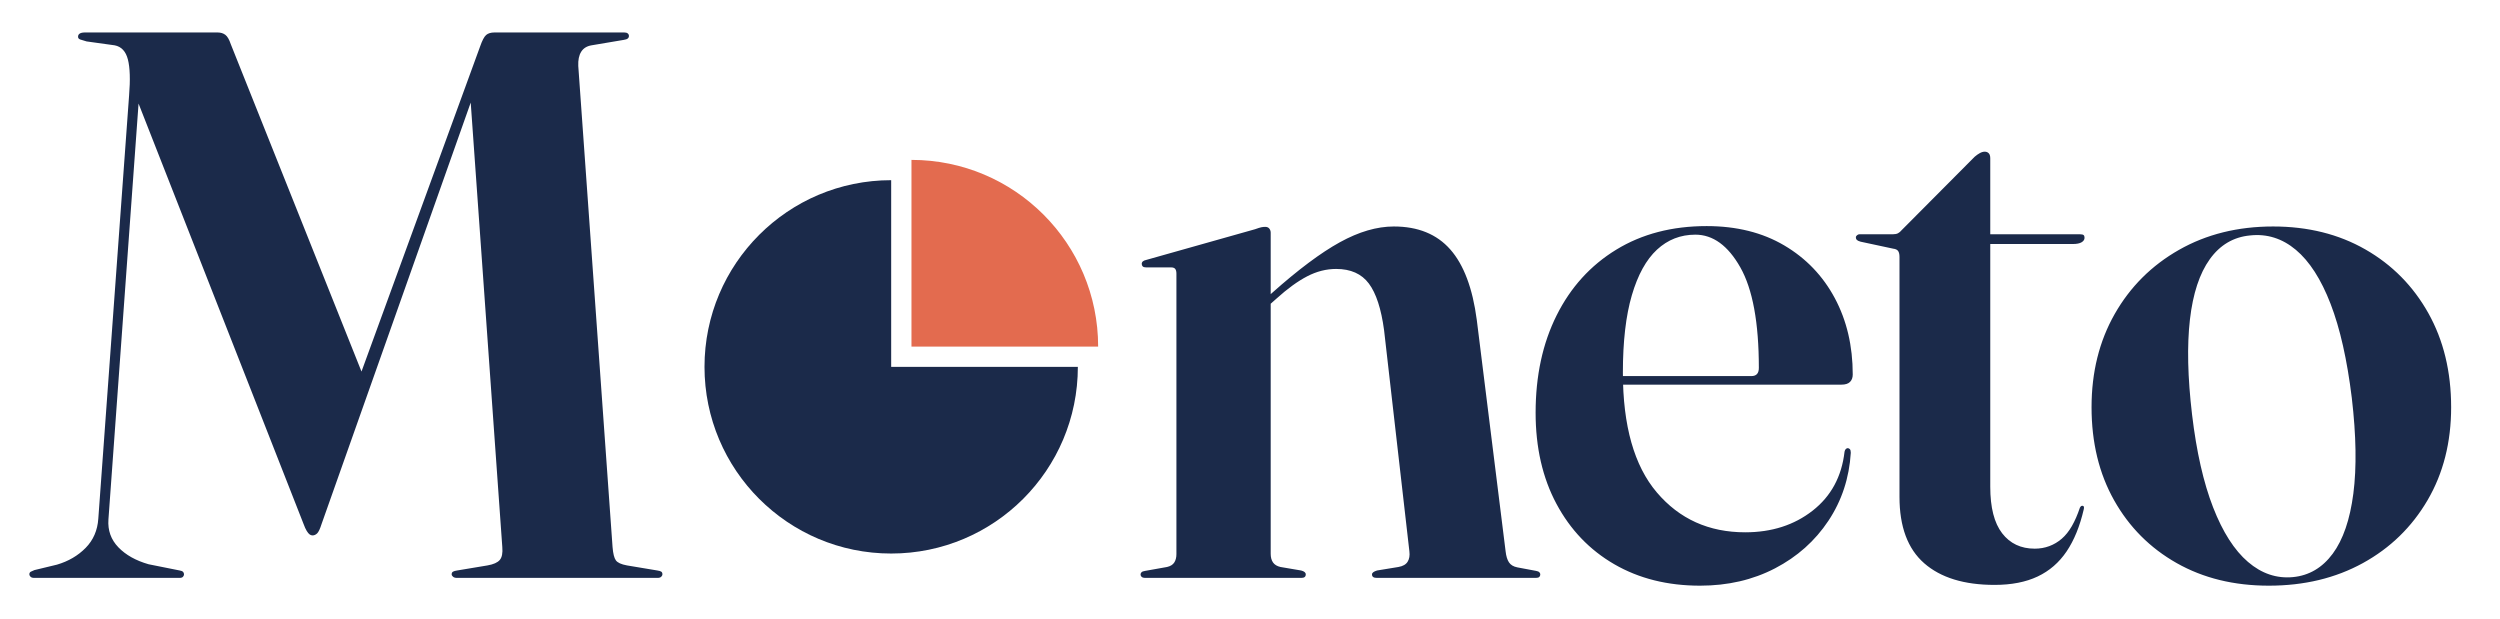
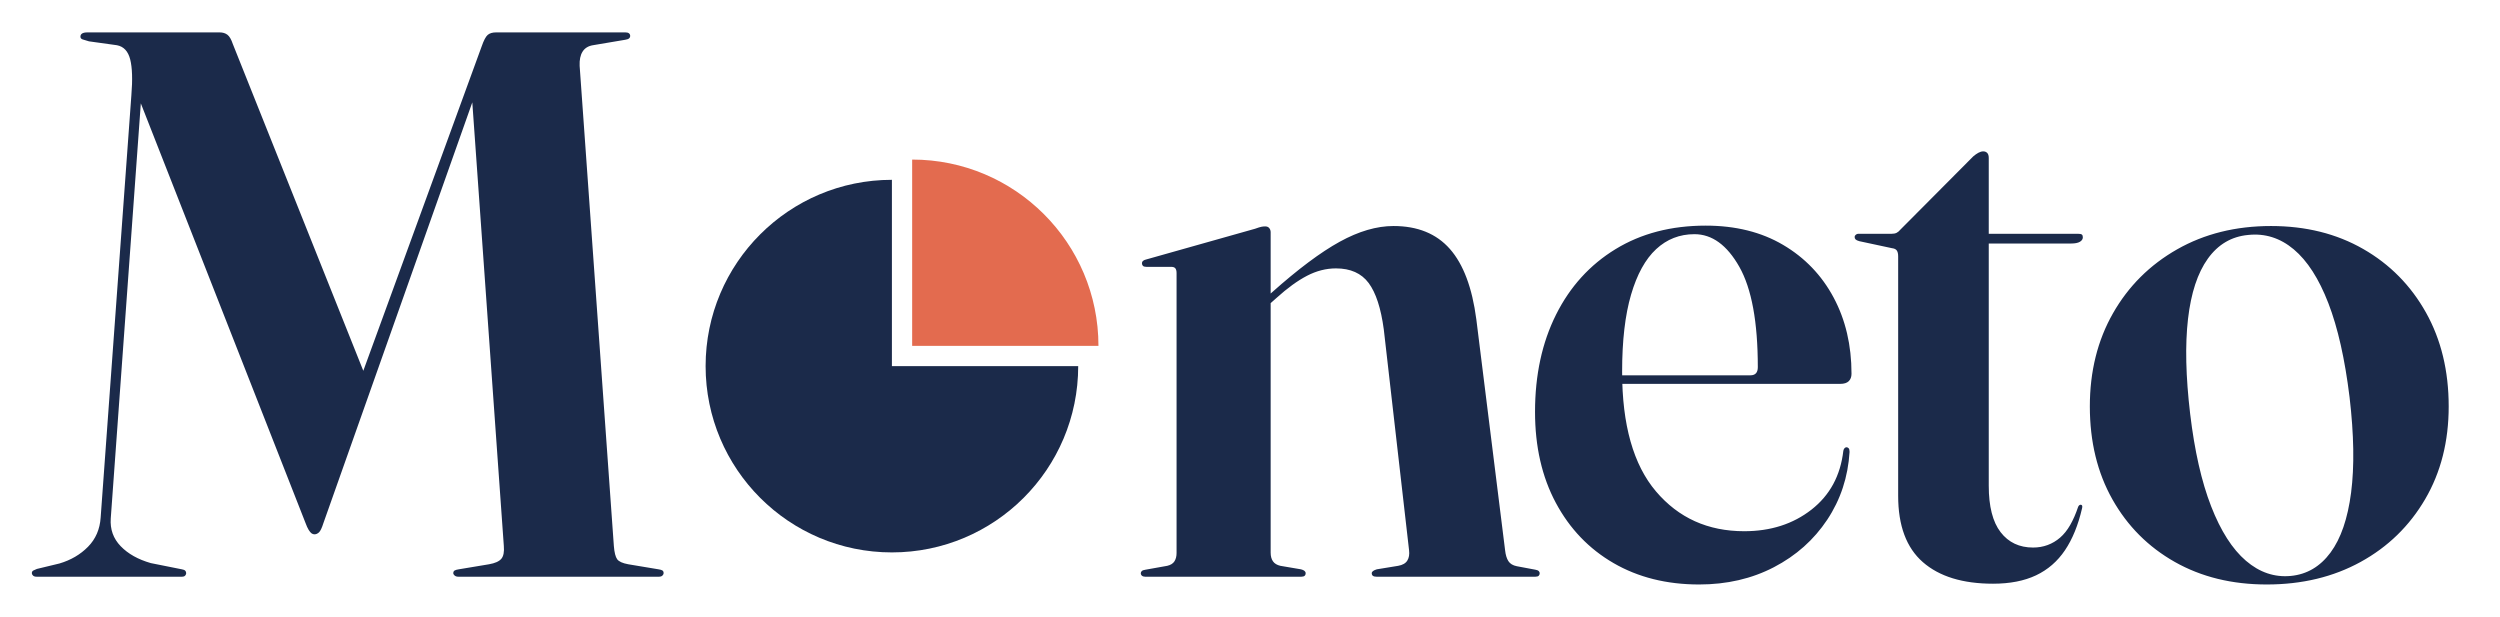
- <svg xmlns="http://www.w3.org/2000/svg" viewBox="-4.00 -71.20 308.02 76.16">
+ <svg xmlns="http://www.w3.org/2000/svg" width="308" height="76" viewBox="-4.00 -71.20 308.02 76.16">
  <path fill="#1B2A4A" d="M40.896 -24.528 39.6 -22.848 55.152 -65.472Q55.536 -66.576 55.896 -66.888Q56.256 -67.2 56.928 -67.2H72.912Q73.2 -67.2 73.344 -67.08Q73.488 -66.96 73.488 -66.768Q73.488 -66.576 73.344 -66.456Q73.2 -66.336 72.864 -66.288L68.88 -65.616Q68.016 -65.472 67.608 -64.824Q67.2 -64.176 67.248 -63.072L71.472 -3.792Q71.568 -2.592 71.88 -2.16Q72.192 -1.728 73.248 -1.536L76.992 -0.912Q77.328 -0.864 77.472 -0.768Q77.616 -0.672 77.616 -0.432Q77.616 -0.288 77.472 -0.144Q77.328 0.0 77.04 0.0H52.272Q51.984 0.0 51.816 -0.144Q51.648 -0.288 51.648 -0.432Q51.648 -0.672 51.816 -0.768Q51.984 -0.864 52.32 -0.912L56.064 -1.536Q57.168 -1.728 57.576 -2.208Q57.984 -2.688 57.888 -3.792L53.856 -60.528L54.912 -61.152L35.616 -6.624Q35.328 -5.712 35.064 -5.472Q34.8 -5.232 34.512 -5.232Q34.32 -5.232 34.152 -5.352Q33.984 -5.472 33.792 -5.784Q33.6 -6.096 33.408 -6.624L12.384 -60.192L13.296 -61.536L9.36 -7.2Q9.216 -5.184 10.584 -3.768Q11.952 -2.352 14.304 -1.68L18.144 -0.912Q18.432 -0.864 18.552 -0.744Q18.672 -0.624 18.672 -0.432Q18.672 -0.288 18.552 -0.144Q18.432 0.0 18.144 0.0H0.192Q-0.096 0.0 -0.24 -0.144Q-0.384 -0.288 -0.384 -0.432Q-0.384 -0.672 -0.192 -0.768Q0.0 -0.864 0.24 -0.96L3.024 -1.632Q5.136 -2.256 6.552 -3.696Q7.968 -5.136 8.112 -7.296L11.904 -59.424Q12.144 -62.352 11.76 -63.864Q11.376 -65.376 10.128 -65.616L6.672 -66.096Q6.144 -66.24 5.88 -66.336Q5.616 -66.432 5.616 -66.672Q5.616 -67.2 6.48 -67.2H22.8Q23.376 -67.2 23.76 -66.912Q24.144 -66.624 24.432 -65.76Z M152.56 -42.528V-2.976Q152.56 -2.304 152.848 -1.896Q153.136 -1.488 153.76 -1.344L156.304 -0.912Q156.88 -0.768 156.88 -0.432Q156.88 0.0 156.352 0.0H137.056Q136.816 0.0 136.672 -0.12Q136.528 -0.24 136.528 -0.432Q136.528 -0.576 136.648 -0.696Q136.768 -0.816 137.104 -0.864L139.792 -1.344Q140.416 -1.488 140.68 -1.896Q140.944 -2.304 140.944 -2.928V-37.488Q140.944 -37.872 140.8 -38.064Q140.656 -38.256 140.272 -38.256H137.2Q136.912 -38.256 136.792 -38.376Q136.672 -38.496 136.672 -38.688Q136.672 -38.88 136.816 -39.0Q136.96 -39.12 137.2 -39.168L150.64 -42.96Q151.168 -43.152 151.408 -43.2Q151.648 -43.248 151.888 -43.248Q152.224 -43.248 152.392 -43.032Q152.56 -42.816 152.56 -42.528ZM151.6 -32.928 150.976 -33.552 152.704 -35.088Q157.552 -39.408 161.08 -41.352Q164.608 -43.296 167.728 -43.296Q172.192 -43.296 174.688 -40.464Q177.184 -37.632 177.952 -31.776L181.504 -3.264Q181.6 -2.4 181.912 -1.92Q182.224 -1.44 182.944 -1.296L185.248 -0.864Q185.536 -0.816 185.656 -0.696Q185.776 -0.576 185.776 -0.432Q185.776 -0.24 185.656 -0.12Q185.536 0.0 185.248 0.0H165.616Q165.04 0.0 165.04 -0.432Q165.04 -0.72 165.664 -0.912L168.304 -1.344Q169.12 -1.488 169.432 -1.992Q169.744 -2.496 169.648 -3.264L166.528 -30.528Q166.0 -34.464 164.656 -36.264Q163.312 -38.064 160.624 -38.064Q158.8 -38.064 157.048 -37.152Q155.296 -36.24 153.28 -34.416Z M224.272 -25.056Q224.272 -24.48 223.936 -24.144Q223.6 -23.808 222.88 -23.808H193.12V-24.864H211.792Q212.704 -24.864 212.704 -25.872Q212.704 -34.224 210.424 -38.256Q208.144 -42.288 204.88 -42.288Q202.144 -42.288 200.152 -40.44Q198.16 -38.592 197.056 -34.824Q195.952 -31.056 195.952 -25.296Q195.952 -15.456 200.128 -10.536Q204.304 -5.616 211.024 -5.616Q215.92 -5.616 219.328 -8.28Q222.736 -10.944 223.264 -15.552Q223.312 -15.792 223.432 -15.888Q223.552 -15.984 223.648 -15.984Q223.792 -15.984 223.912 -15.864Q224.032 -15.744 224.032 -15.408Q223.744 -10.752 221.272 -7.032Q218.8 -3.312 214.696 -1.176Q210.592 0.96 205.456 0.96Q199.456 0.96 194.896 -1.68Q190.336 -4.32 187.768 -9.12Q185.2 -13.92 185.2 -20.352Q185.2 -27.168 187.792 -32.352Q190.384 -37.536 195.136 -40.44Q199.888 -43.344 206.272 -43.344Q211.792 -43.344 215.824 -40.968Q219.856 -38.592 222.064 -34.464Q224.272 -30.336 224.272 -25.056Z M229.264 -40.56 225.232 -41.424Q224.896 -41.52 224.776 -41.64Q224.656 -41.76 224.656 -41.952Q224.656 -42.096 224.8 -42.216Q224.944 -42.336 225.088 -42.336H229.216Q229.6 -42.336 229.84 -42.456Q230.08 -42.576 230.32 -42.864L239.296 -51.888Q239.632 -52.176 239.944 -52.344Q240.256 -52.512 240.544 -52.512Q240.832 -52.512 241.024 -52.32Q241.216 -52.128 241.216 -51.696V-11.232Q241.216 -7.392 242.68 -5.496Q244.144 -3.6 246.688 -3.6Q247.648 -3.6 248.488 -3.912Q249.328 -4.224 250.024 -4.824Q250.72 -5.424 251.272 -6.384Q251.824 -7.344 252.256 -8.64Q252.4 -8.928 252.616 -8.88Q252.832 -8.832 252.736 -8.448Q252.016 -5.328 250.624 -3.264Q249.232 -1.2 247.048 -0.168Q244.864 0.864 241.744 0.864Q236.128 0.864 233.08 -1.8Q230.032 -4.464 230.032 -9.984V-39.552Q230.032 -40.032 229.864 -40.272Q229.696 -40.512 229.264 -40.56ZM237.568 -41.136 237.904 -42.336H252.256Q252.592 -42.336 252.712 -42.24Q252.832 -42.144 252.832 -41.904Q252.832 -41.568 252.472 -41.352Q252.112 -41.136 251.392 -41.136Z M276.064 -43.296Q282.496 -43.296 287.44 -40.464Q292.384 -37.632 295.192 -32.616Q298 -27.6 298 -21.024Q298 -14.544 295.096 -9.576Q292.192 -4.608 287.128 -1.824Q282.064 0.96 275.536 0.96Q269.104 0.96 264.184 -1.824Q259.264 -4.608 256.48 -9.552Q253.696 -14.496 253.696 -21.024Q253.696 -27.504 256.552 -32.52Q259.408 -37.536 264.472 -40.416Q269.536 -43.296 276.064 -43.296ZM278.512 -0.096Q281.488 -0.384 283.408 -2.976Q285.328 -5.568 285.952 -10.392Q286.576 -15.216 285.76 -22.176Q284.896 -29.232 283.144 -33.768Q281.392 -38.304 278.872 -40.416Q276.352 -42.528 273.232 -42.192Q270.16 -41.904 268.264 -39.264Q266.368 -36.624 265.816 -31.824Q265.264 -27.024 266.08 -20.112Q266.896 -13.248 268.672 -8.688Q270.448 -4.128 272.968 -1.968Q275.488 0.192 278.512 -0.096Z" />
  <g transform="translate(80.80 -51.00) scale(0.5)">
    <path d="M50 50 L96 50 A46 46 0 1 1 50 4 Z" fill="#1B2A4A" />
    <path d="M55 45 L55 -1 A46 46 0 0 1 101 45 Z" fill="#E36B4F" />
  </g>
</svg>
